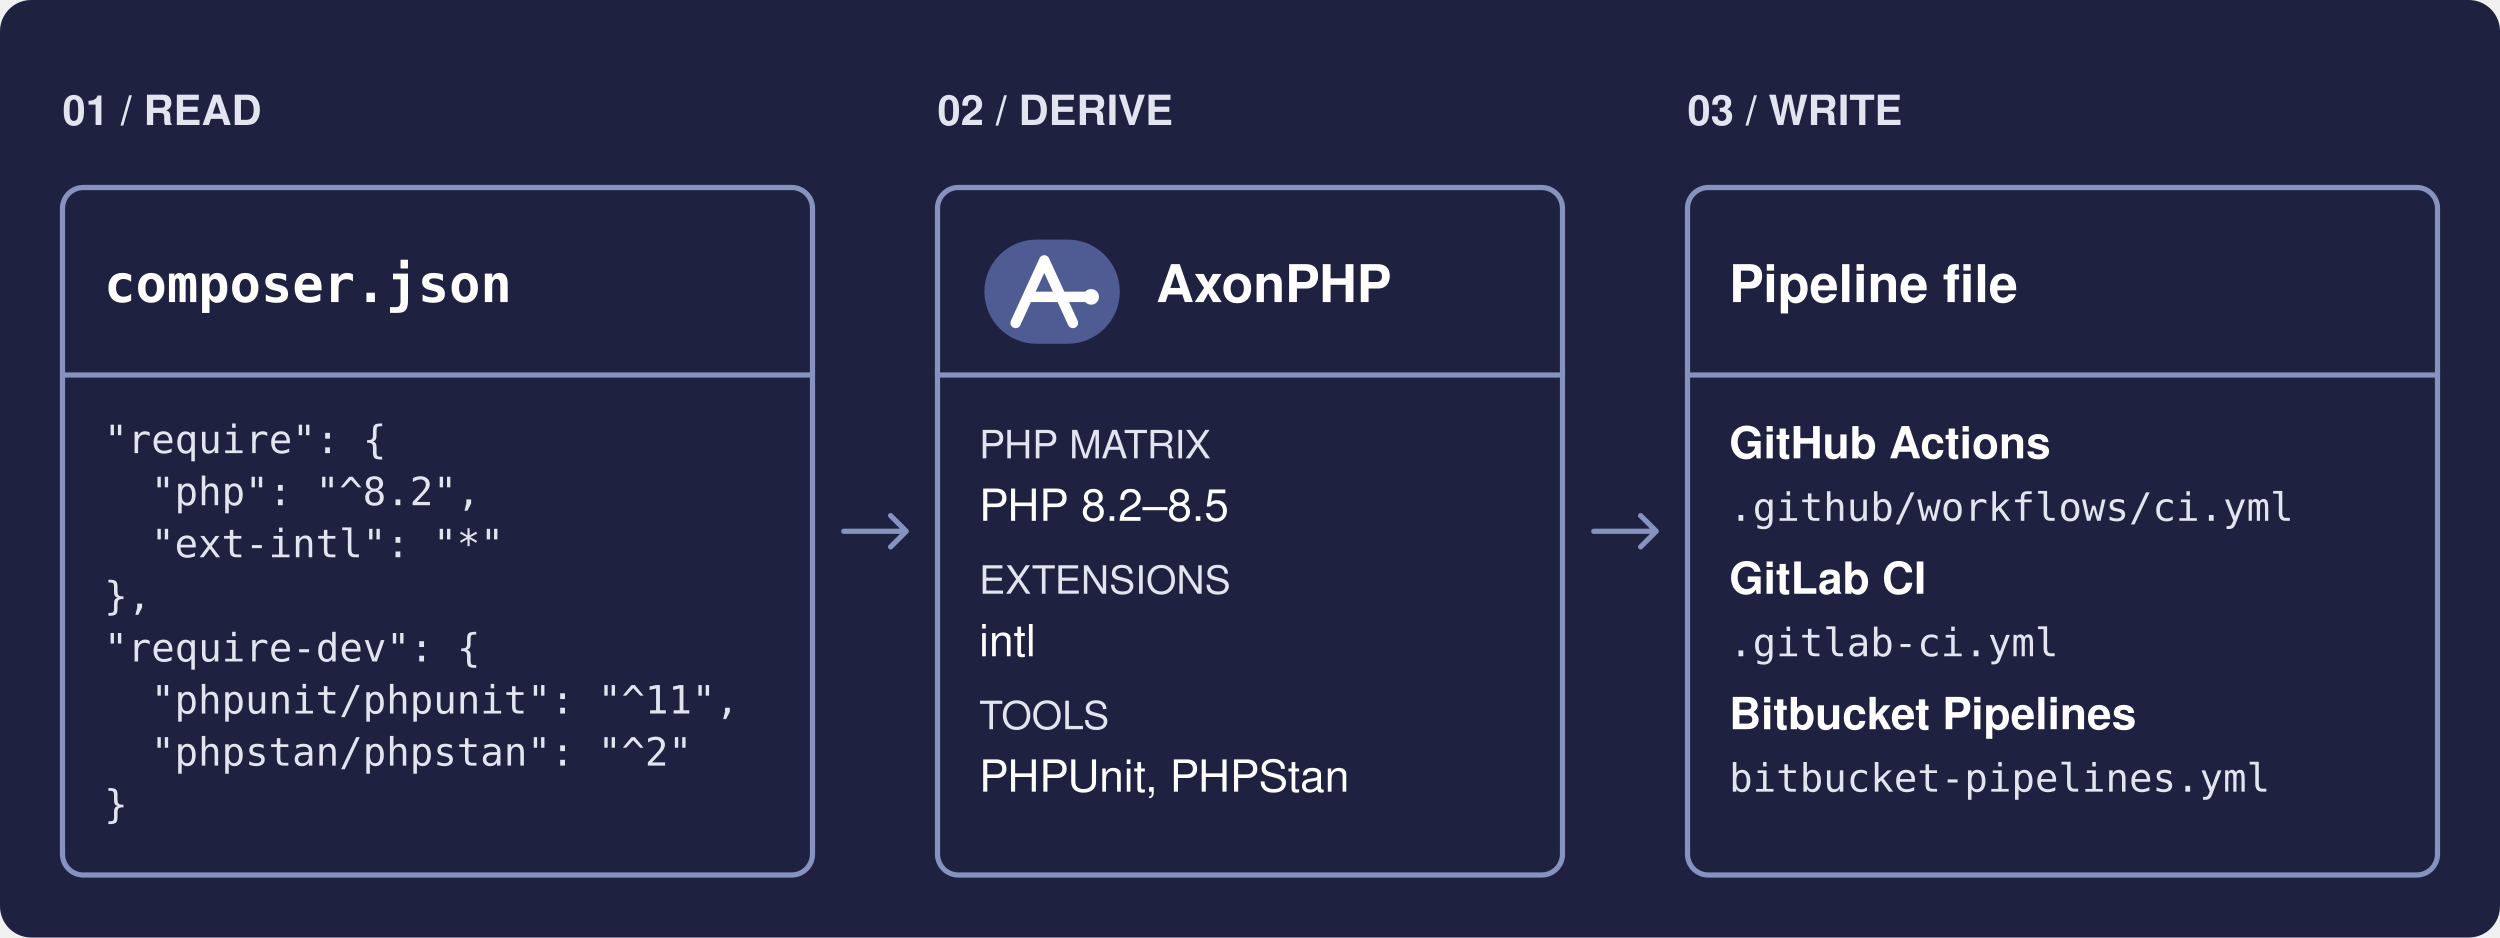
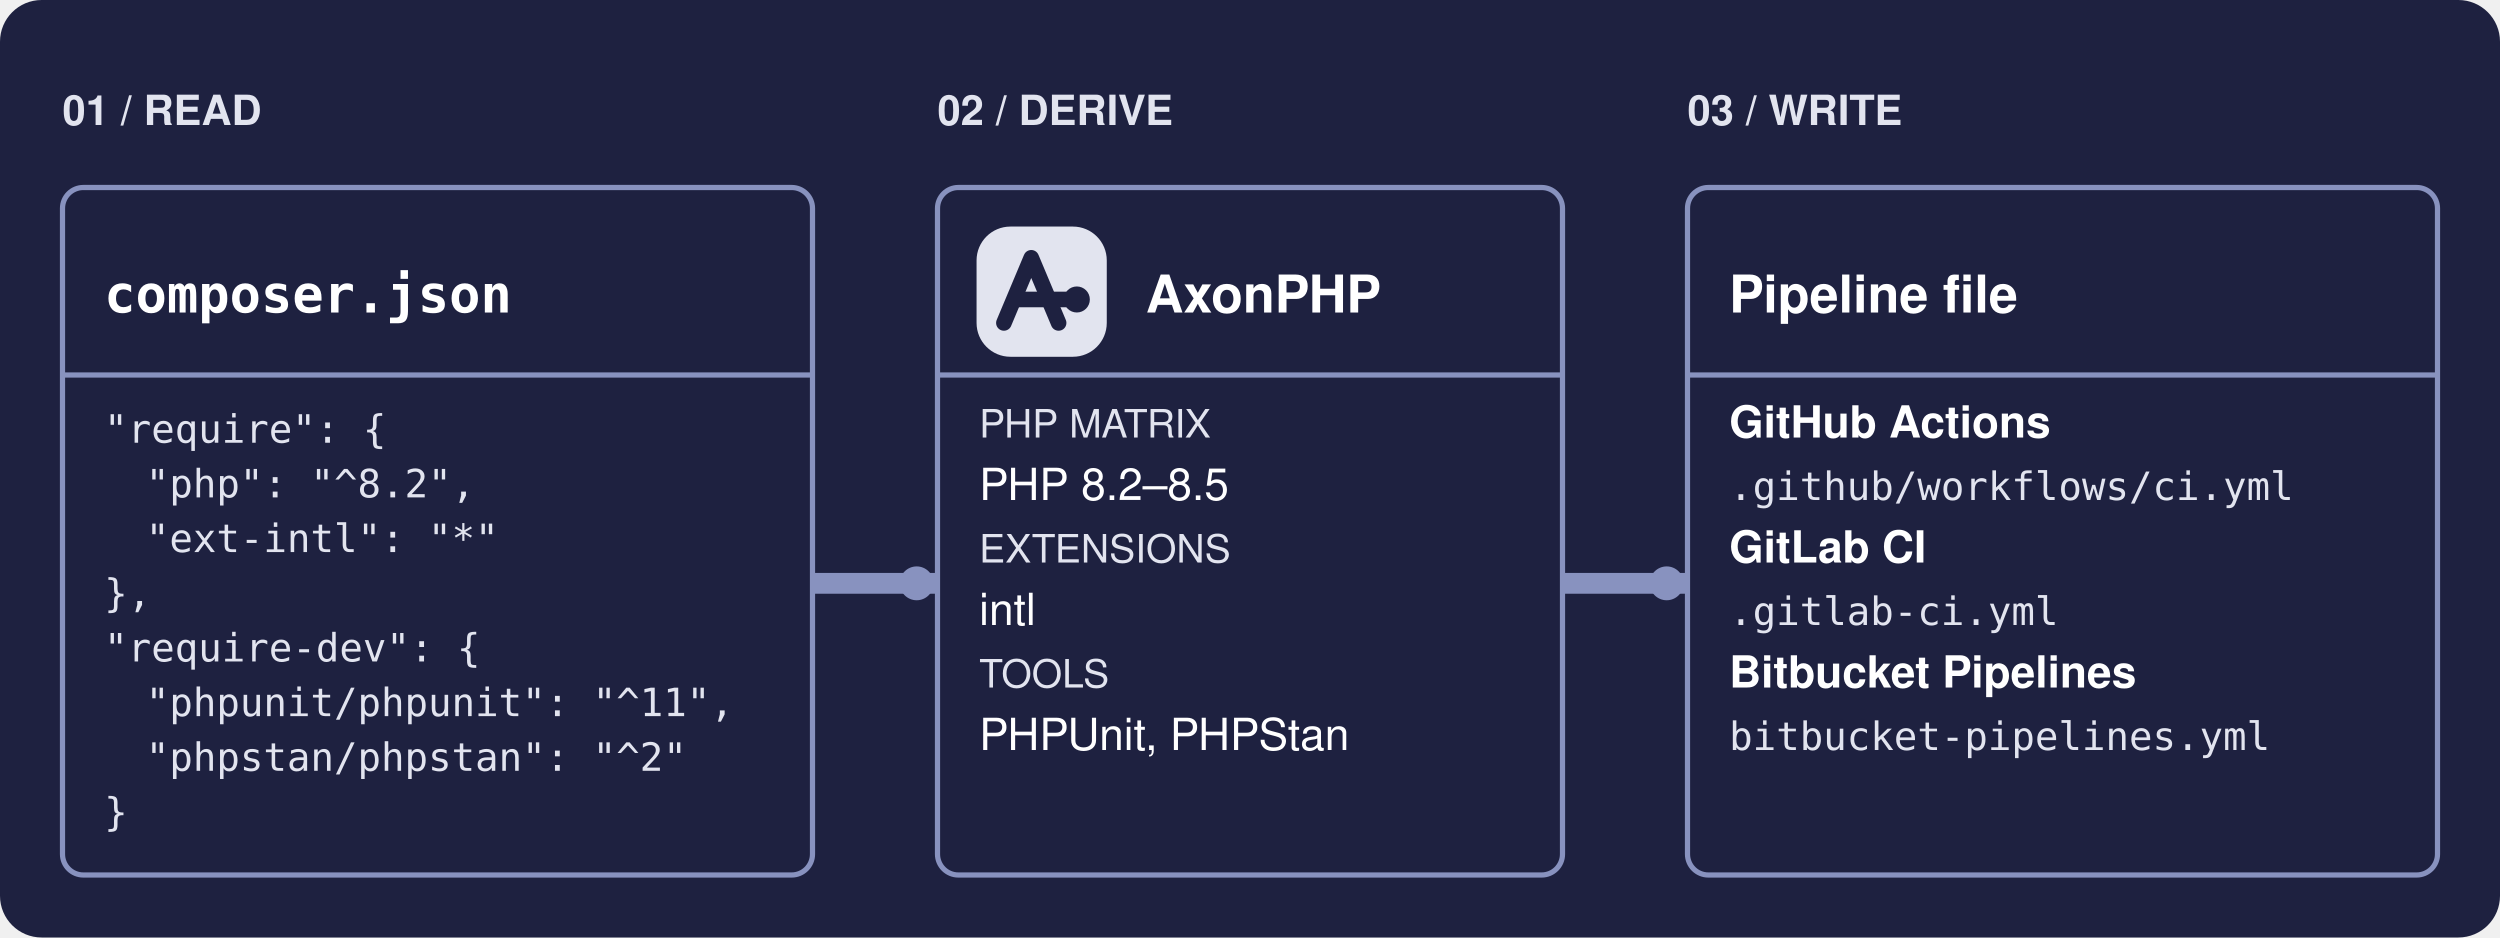
<svg xmlns="http://www.w3.org/2000/svg" version="1.1" viewBox="0 0 960 360" width="960" height="360" role="img" aria-labelledby="title desc">
-   <rect width="960" height="360" rx="12" fill="#1E2140" />
+   <rect width="960" height="360" rx="16" fill="#1E2140" />
  <g font-family="-apple-system, 'Segoe UI', Helvetica, Arial, sans-serif" font-size="16" font-weight="600" fill="#E2E4EF">
    <text x="24" y="48">01 / READ</text>
    <text x="360" y="48">02 / DERIVE</text>
    <text x="648" y="48">03 / WRITE</text>
  </g>
-   <g fill="none" stroke="#8892BF" stroke-width="2" stroke-linecap="round" stroke-linejoin="round">
+   <path d="M304 224 H656" fill="none" stroke="#8892BF" stroke-width="8" stroke-linecap="round" />
+   <g fill="#1E2140" stroke="#8892BF" stroke-width="2">
    <rect x="24" y="72" width="288" height="264" rx="8" />
    <rect x="360" y="72" width="240" height="264" rx="8" />
    <rect x="648" y="72" width="288" height="264" rx="8" />
-     <path d="M24 144 H312 M360 144 H600 M648 144 H936" />
-     <path d="M324 204 H348 M342 198 L348 204 L342 210" />
-     <path d="M612 204 H636 M630 198 L636 204 L630 210" />
+     <path d="M24 144 H312 M360 144 H600 M648 144 H936" fill="none" />
  </g>
-   <g font-family="ui-monospace, SFMono-Regular, Menlo, Consolas, monospace" fill="#FFFFFF">
-     <text x="40" y="116" font-size="20" font-weight="700">composer.json</text>
-     <g font-size="15" xml:space="preserve" fill="#E2E4EF">
-       <text x="40" y="174">"require": {</text>
-       <text x="58" y="194">"php": "^8.2",</text>
-       <text x="58" y="214">"ext-intl": "*"</text>
-       <text x="40" y="234">},</text>
+   <g fill="#8892BF">
+     <circle cx="352" cy="224" r="6.5" />
+     <circle cx="640" cy="224" r="6.5" />
+   </g>
+   <g transform="translate(368 80) scale(0.5)">
+     <rect x="14" y="14" width="100" height="100" rx="26" fill="#E2E4EF" />
+     <g fill="none" stroke="#1E2140" stroke-width="12" stroke-linecap="round" stroke-linejoin="round">
+       <path d="M35 88 L56 38 L77 88" />
+       <path d="M44 70 H91" />
+     </g>
+     <circle cx="91" cy="70" r="10" fill="#1E2140" />
+   </g>
+   <g font-family="-apple-system, 'Segoe UI', Helvetica, Arial, sans-serif" font-size="20" font-weight="700" fill="#FFFFFF">
+     <text x="440" y="120">AxonPHP</text>
+     <text x="664" y="120">Pipeline file</text>
+   </g>
+   <g font-family="ui-monospace, SFMono-Regular, Menlo, Consolas, monospace">
+     <text x="40" y="120" font-size="20" font-weight="700" fill="#FFFFFF">composer.json</text>
+     <g font-size="15" fill="#E2E4EF">
+       <text x="40" y="170">"require": {</text>
+       <text x="56" y="191">"php": "^8.2",</text>
+       <text x="56" y="212">"ext-intl": "*"</text>
+       <text x="40" y="233">},</text>
      <text x="40" y="254">"require-dev": {</text>
-       <text x="58" y="274">"phpunit/phpunit": "^11",</text>
-       <text x="58" y="294">"phpstan/phpstan": "^2"</text>
-       <text x="40" y="314">}</text>
+       <text x="56" y="275">"phpunit/phpunit": "^11",</text>
+       <text x="56" y="296">"phpstan/phpstan": "^2"</text>
+       <text x="40" y="317">}</text>
    </g>
  </g>
-   <g transform="translate(372 80) scale(0.5)">
-     <rect x="12" y="24" width="104" height="80" rx="40" fill="#4F5B93" />
-     <g fill="none" stroke="#FFFFFF" stroke-width="8" stroke-linecap="round" stroke-linejoin="round">
-       <path d="M36 88 L58 40 L80 88" />
-       <path d="M46 68 H94" />
-     </g>
-     <circle cx="94" cy="68" r="6" fill="#FFFFFF" />
-   </g>
  <g font-family="-apple-system, 'Segoe UI', Helvetica, Arial, sans-serif">
-     <g font-size="20" font-weight="700" fill="#FFFFFF">
-       <text x="444" y="116">AxonPHP</text>
-       <text x="664" y="116">Pipeline file</text>
-     </g>
    <g font-size="15" fill="#E2E4EF">
-       <text x="376" y="176">PHP MATRIX</text>
-       <text x="376" y="228">EXTENSIONS</text>
-       <text x="376" y="280">TOOLS</text>
+       <text x="376" y="168">PHP MATRIX</text>
+       <text x="376" y="216">EXTENSIONS</text>
+       <text x="376" y="264">TOOLS</text>
    </g>
    <g font-size="17" fill="#FFFFFF">
-       <text x="376" y="200">PHP 8.2–8.5</text>
-       <text x="376" y="252">intl</text>
-       <text x="376" y="304">PHPUnit, PHPStan</text>
+       <text x="376" y="192">PHP 8.2–8.5</text>
+       <text x="376" y="240">intl</text>
+       <text x="376" y="288">PHPUnit, PHPStan</text>
    </g>
    <g font-size="17" font-weight="600" fill="#FFFFFF">
-       <text x="664" y="176">GitHub Actions</text>
-       <text x="664" y="228">GitLab CI</text>
-       <text x="664" y="280">Bitbucket Pipelines</text>
+       <text x="664" y="168">GitHub Actions</text>
+       <text x="664" y="216">GitLab CI</text>
+       <text x="664" y="264">Bitbucket Pipelines</text>
    </g>
  </g>
  <g font-family="ui-monospace, SFMono-Regular, Menlo, Consolas, monospace" font-size="15" fill="#E2E4EF">
-     <text x="664" y="200">.github/workflows/ci.yml</text>
-     <text x="664" y="252">.gitlab-ci.yml</text>
-     <text x="664" y="304">bitbucket-pipelines.yml</text>
+     <text x="664" y="192">.github/workflows/ci.yml</text>
+     <text x="664" y="240">.gitlab-ci.yml</text>
+     <text x="664" y="288">bitbucket-pipelines.yml</text>
  </g>
</svg>
